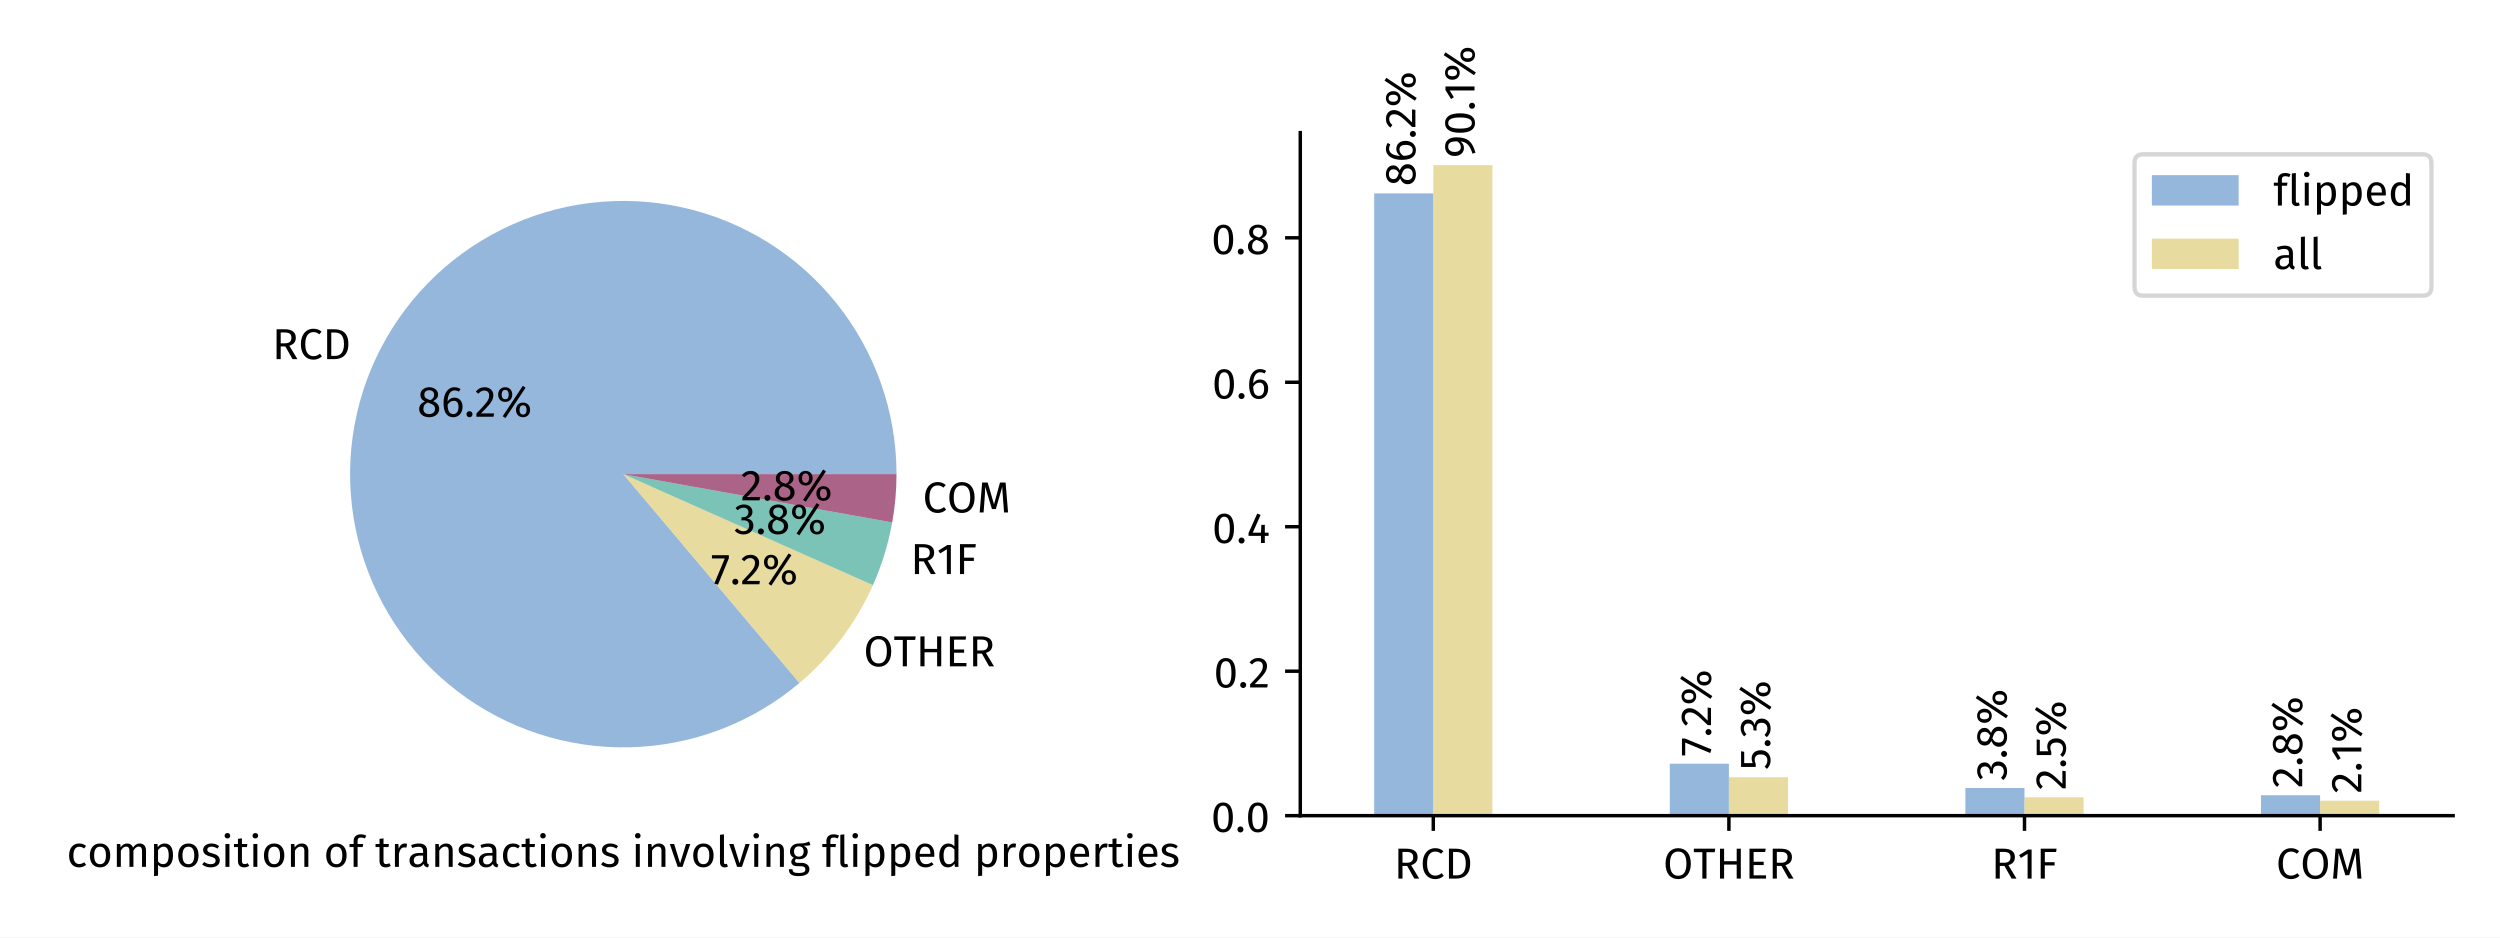
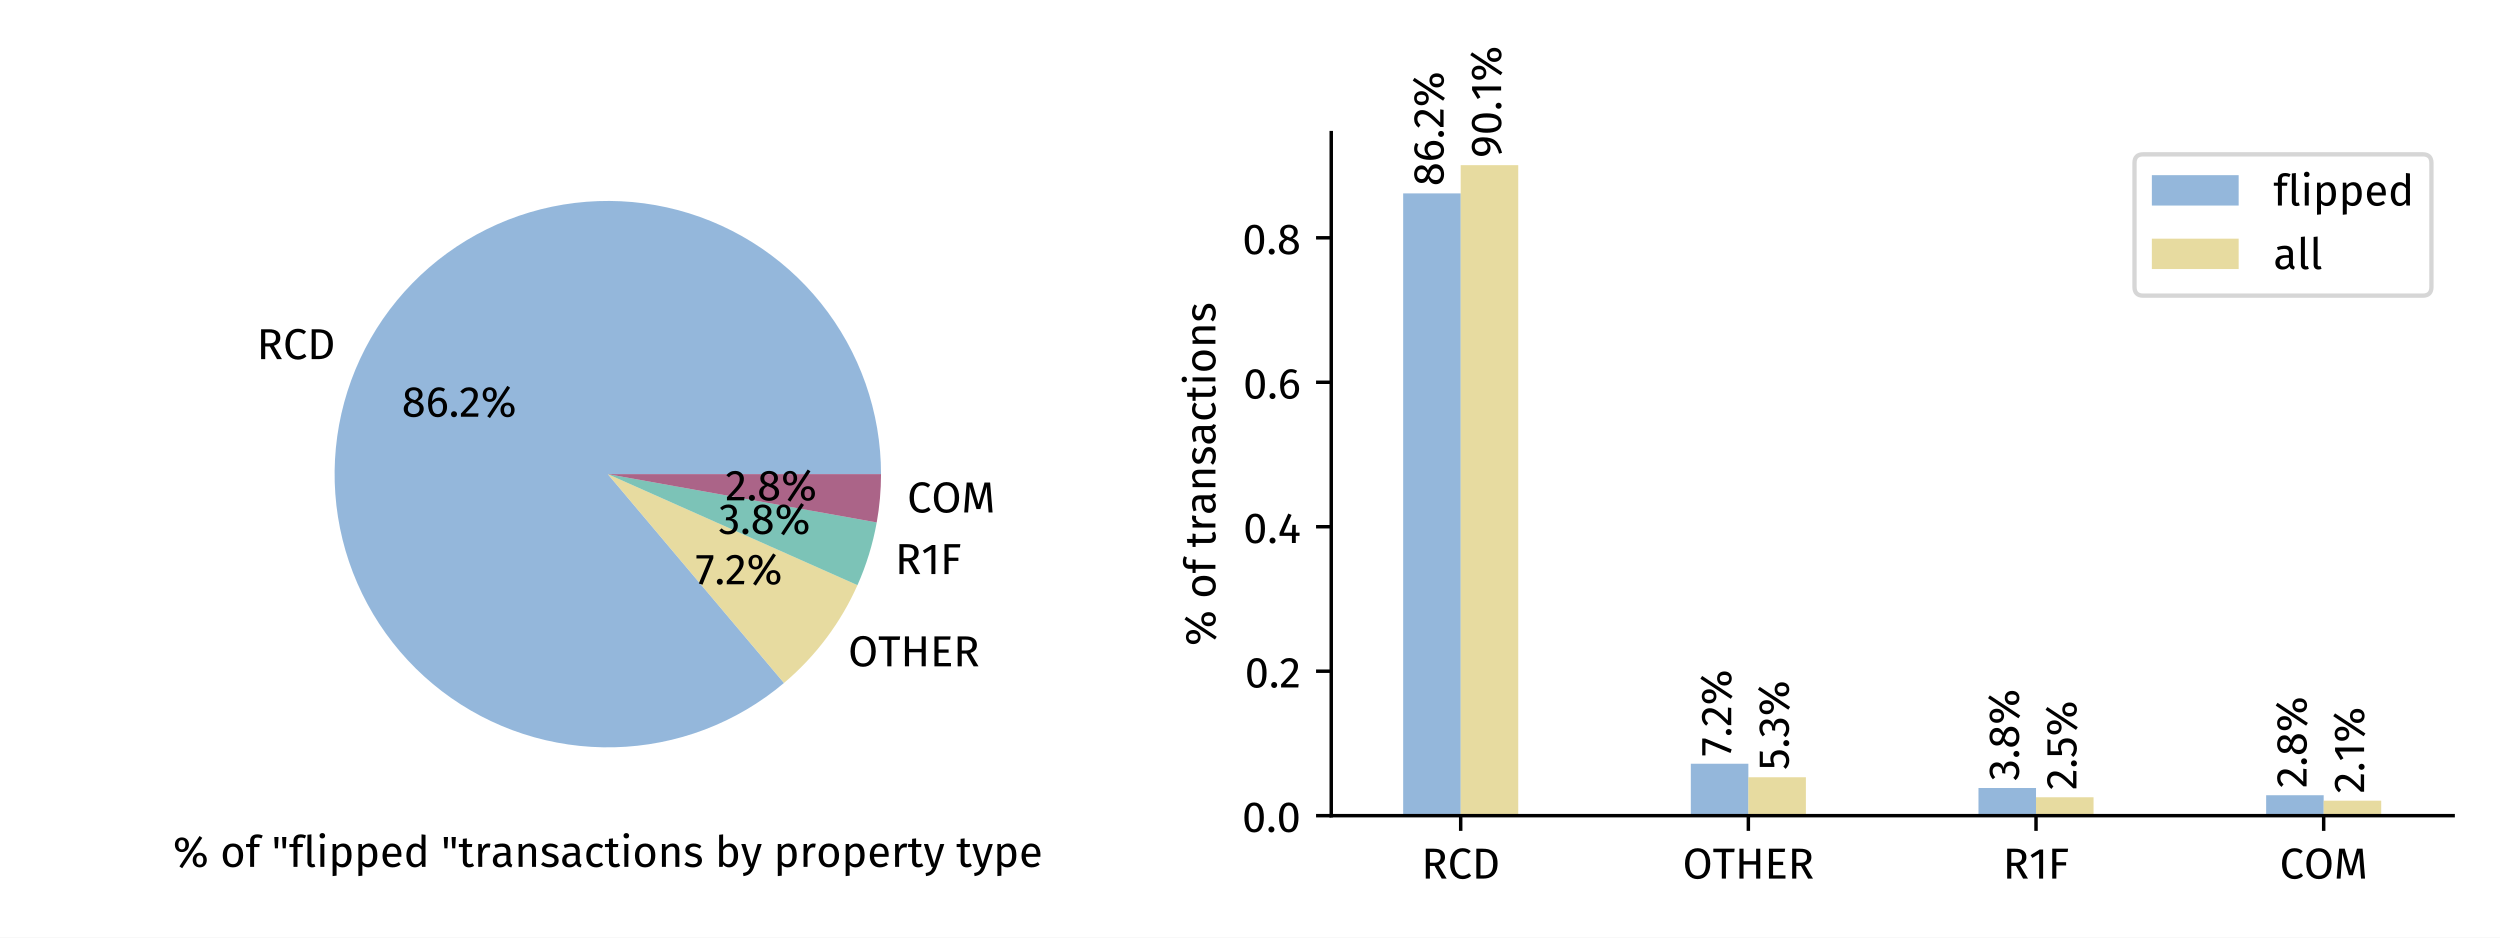
<svg xmlns="http://www.w3.org/2000/svg" xmlns:xlink="http://www.w3.org/1999/xlink" width="576pt" height="216pt" viewBox="0 0 576 216" version="1.1">
  <defs>
    <style type="text/css">*{stroke-linejoin: round; stroke-linecap: butt}</style>
  </defs>
  <g id="figure_1">
    <g id="patch_1">
      <path d="M 0 216  L 576 216  L 576 0  L 0 0  z " style="fill: #ffffff" />
    </g>
    <g id="axes_1">
      <g id="patch_2">
-         <path d="M 206.556 109.244  C 206.556 102.128 205.35 95.064 202.988 88.351  C 200.626 81.639 197.143 75.375 192.688 69.827  C 188.232 64.279 182.868 59.527 176.823 55.772  C 170.779 52.018 164.141 49.315 157.193 47.779  C 150.245 46.244 143.087 45.897 136.023 46.754  C 128.959 47.612 122.091 49.661 115.713 52.814  C 109.334 55.968 103.535 60.18 98.565 65.272  C 93.594 70.363 89.523 76.261 86.524 82.714  C 83.525 89.167 81.642 96.082 80.954 103.164  C 80.267 110.247 80.786 117.395 82.488 124.304  C 84.191 131.213 87.052 137.784 90.951 143.736  C 94.85 149.688 99.731 154.937 105.384 159.258  C 111.038 163.578 117.383 166.91 124.151 169.109  C 130.918 171.309 138.009 172.345 145.123 172.174  C 152.237 172.002 159.27 170.626 165.924 168.104  C 172.577 165.581 178.755 161.948 184.194 157.361  L 143.608 109.244  z " style="fill: #6699cc; opacity: 0.7" />
+         <path d="M 202.988 109.244  C 202.988 102.128 201.782 95.064 199.42 88.351  C 197.058 81.639 193.575 75.375 189.12 69.827  C 184.664 64.279 179.3 59.527 173.255 55.772  C 167.211 52.018 160.573 49.315 153.625 47.779  C 146.677 46.244 139.519 45.897 132.455 46.754  C 125.391 47.612 118.524 49.661 112.145 52.814  C 105.766 55.968 99.968 60.18 94.997 65.272  C 90.026 70.363 85.955 76.261 82.956 82.714  C 79.957 89.167 78.074 96.082 77.387 103.164  C 76.699 110.247 77.218 117.395 78.92 124.304  C 80.623 131.213 83.484 137.784 87.384 143.736  C 91.283 149.688 96.163 154.937 101.816 159.258  C 107.47 163.578 113.816 166.91 120.583 169.109  C 127.35 171.309 134.441 172.345 141.555 172.174  C 148.669 172.002 155.702 170.626 162.356 168.104  C 169.009 165.581 175.187 161.948 180.626 157.361  L 140.04 109.244  z " style="fill: #6699cc; opacity: 0.7" />
      </g>
      <g id="patch_3">
-         <path d="M 184.194 157.361  C 187.82 154.302 191.089 150.843 193.939 147.05  C 196.788 143.257 199.199 139.153 201.127 134.819  L 143.608 109.244  z " style="fill: #ddcc77; opacity: 0.7" />
+         <path d="M 180.626 157.361  C 184.253 154.302 187.522 150.843 190.371 147.05  C 193.22 143.257 195.631 139.153 197.559 134.819  L 140.04 109.244  z " style="fill: #ddcc77; opacity: 0.7" />
      </g>
      <g id="patch_4">
-         <path d="M 201.127 134.819  C 202.153 132.511 203.039 130.143 203.781 127.729  C 204.522 125.315 205.118 122.858 205.565 120.372  L 143.608 109.244  z " style="fill: #44aa99; opacity: 0.7" />
+         <path d="M 197.559 134.819  C 198.585 132.511 199.471 130.143 200.213 127.729  C 200.955 125.315 201.55 122.858 201.997 120.372  L 140.04 109.244  z " style="fill: #44aa99; opacity: 0.7" />
      </g>
      <g id="patch_5">
-         <path d="M 205.565 120.372  C 205.894 118.537 206.142 116.687 206.308 114.83  C 206.473 112.973 206.556 111.109 206.556 109.244  L 143.608 109.244  z " style="fill: #882255; opacity: 0.7" />
+         <path d="M 201.997 120.372  C 202.326 118.537 202.574 116.687 202.74 114.83  C 202.905 112.973 202.988 111.109 202.988 109.244  L 140.04 109.244  z " style="fill: #882255; opacity: 0.7" />
      </g>
      <g id="matplotlib.axis_1">
        <g id="text_1">
-           <g transform="translate(15.35109 199.7287) scale(0.1 -0.1)">
+           <g transform="translate(39.83875 199.7287) scale(0.1 -0.1)">
            <defs>
-               <path id="FiraSans-Regular-63" d="M 1837 3450  C 922 3450 365 2733 365 1658  C 365 570 928 -77 1837 -77  C 2227 -77 2566 51 2867 294  L 2598 678  C 2342 512 2144 422 1862 422  C 1331 422 998 787 998 1670  C 998 2547 1331 2963 1862 2963  C 2144 2963 2355 2880 2586 2714  L 2867 3085  C 2554 3347 2234 3450 1837 3450  z " transform="scale(0.015625)" />
+               <path id="FiraSans-Regular-25" d="M 3923 4550  L 960 70  L 1370 -198  L 4333 4282  L 3923 4550  z M 1325 4346  C 730 4346 288 3930 288 3264  C 288 2598 730 2182 1325 2182  C 1926 2182 2368 2598 2368 3264  C 2368 3930 1926 4346 1325 4346  z M 1325 3949  C 1741 3949 1843 3597 1843 3264  C 1843 2918 1741 2579 1325 2579  C 915 2579 806 2931 806 3264  C 806 3610 915 3949 1325 3949  z M 3962 2086  C 3360 2086 2918 1670 2918 1005  C 2918 339 3360 -77 3962 -77  C 4563 -77 4998 339 4998 1005  C 4998 1670 4563 2086 3962 2086  z M 3962 1683  C 4378 1683 4480 1338 4480 1005  C 4480 659 4378 320 3962 320  C 3552 320 3443 672 3443 1005  C 3443 1350 3552 1683 3962 1683  z " transform="scale(0.015625)" />
+               <path id="FiraSans-Regular-20" transform="scale(0.015625)" />
              <path id="FiraSans-Regular-6f" d="M 1875 3450  C 915 3450 365 2726 365 1683  C 365 614 909 -77 1869 -77  C 2822 -77 3373 646 3373 1690  C 3373 2758 2835 3450 1875 3450  z M 1875 2976  C 2432 2976 2739 2566 2739 1690  C 2739 806 2432 397 1869 397  C 1306 397 998 806 998 1683  C 998 2566 1312 2976 1875 2976  z " transform="scale(0.015625)" />
-               <path id="FiraSans-Regular-6d" d="M 3994 3450  C 3539 3450 3232 3206 2989 2842  C 2861 3226 2554 3450 2138 3450  C 1696 3450 1389 3219 1165 2880  L 1114 3373  L 608 3373  L 608 0  L 1197 0  L 1197 2394  C 1421 2752 1626 2989 1990 2989  C 2246 2989 2464 2842 2464 2336  L 2464 0  L 3053 0  L 3053 2394  C 3283 2752 3482 2989 3846 2989  C 4102 2989 4320 2842 4320 2336  L 4320 0  L 4909 0  L 4909 2419  C 4909 3053 4544 3450 3994 3450  z " transform="scale(0.015625)" />
+               <path id="FiraSans-Regular-66" d="M 1754 4326  C 1926 4326 2125 4294 2342 4198  L 2528 4627  C 2259 4742 2042 4800 1722 4800  C 1037 4800 666 4397 666 3834  L 666 3373  L 64 3373  L 64 2918  L 666 2918  L 666 0  L 1254 0  L 1254 2918  L 2010 2918  L 2074 3373  L 1254 3373  L 1254 3840  C 1254 4166 1382 4326 1754 4326  z " transform="scale(0.015625)" />
+               <path id="FiraSans-Regular-22" d="M 480 2733  L 922 2733  L 1018 4410  L 384 4410  L 480 2733  z M 1632 2733  L 2074 2733  L 2170 4410  L 1536 4410  L 1632 2733  z " transform="scale(0.015625)" />
+               <path id="FiraSans-Regular-6c" d="M 1280 -77  C 1453 -77 1619 -32 1747 38  L 1594 448  C 1530 422 1459 410 1376 410  C 1222 410 1165 499 1165 678  L 1165 4800  L 576 4730  L 576 666  C 576 186 851 -77 1280 -77  z " transform="scale(0.015625)" />
+               <path id="FiraSans-Regular-69" d="M 896 4992  C 653 4992 486 4819 486 4589  C 486 4365 653 4192 896 4192  C 1146 4192 1312 4365 1312 4589  C 1312 4819 1146 4992 896 4992  z M 1197 3373  L 608 3373  L 608 0  L 1197 0  L 1197 3373  z " transform="scale(0.015625)" />
              <path id="FiraSans-Regular-70" d="M 2157 3450  C 1773 3450 1408 3264 1158 2918  L 1114 3373  L 608 3373  L 608 -1363  L 1197 -1293  L 1197 307  C 1414 45 1715 -77 2080 -77  C 2950 -77 3405 666 3405 1690  C 3405 2752 3053 3450 2157 3450  z M 1939 403  C 1632 403 1370 550 1197 813  L 1197 2458  C 1376 2726 1651 2982 2010 2982  C 2515 2982 2771 2566 2771 1690  C 2771 806 2477 403 1939 403  z " transform="scale(0.015625)" />
-               <path id="FiraSans-Regular-73" d="M 1523 3450  C 826 3450 307 3059 307 2522  C 307 2048 595 1734 1325 1542  C 1978 1370 2144 1242 2144 909  C 2144 589 1862 397 1421 397  C 1056 397 742 518 474 723  L 160 365  C 454 109 864 -77 1434 -77  C 2118 -77 2765 243 2765 947  C 2765 1536 2355 1818 1645 1997  C 1101 2138 922 2266 922 2541  C 922 2810 1158 2982 1542 2982  C 1856 2982 2118 2886 2419 2694  L 2669 3066  C 2349 3309 1997 3450 1523 3450  z " transform="scale(0.015625)" />
-               <path id="FiraSans-Regular-69" d="M 896 4992  C 653 4992 486 4819 486 4589  C 486 4365 653 4192 896 4192  C 1146 4192 1312 4365 1312 4589  C 1312 4819 1146 4992 896 4992  z M 1197 3373  L 608 3373  L 608 0  L 1197 0  L 1197 3373  z " transform="scale(0.015625)" />
+               <path id="FiraSans-Regular-65" d="M 3155 1786  C 3155 2816 2675 3450 1766 3450  C 896 3450 365 2701 365 1651  C 365 582 915 -77 1856 -77  C 2323 -77 2701 83 3034 346  L 2778 698  C 2483 493 2234 403 1901 403  C 1414 403 1050 704 992 1485  L 3142 1485  C 3149 1562 3155 1670 3155 1786  z M 2573 1920  L 992 1920  C 1037 2669 1331 2982 1779 2982  C 2310 2982 2573 2618 2573 1958  L 2573 1920  z " transform="scale(0.015625)" />
+               <path id="FiraSans-Regular-64" d="M 2630 4800  L 2630 3034  C 2406 3270 2118 3450 1722 3450  C 896 3450 397 2701 397 1670  C 397 621 851 -77 1670 -77  C 2086 -77 2426 128 2643 467  L 2701 0  L 3219 0  L 3219 4730  L 2630 4800  z M 1798 390  C 1312 390 1030 794 1030 1683  C 1030 2560 1344 2982 1850 2982  C 2182 2982 2419 2810 2630 2541  L 2630 890  C 2406 576 2176 390 1798 390  z " transform="scale(0.015625)" />
              <path id="FiraSans-Regular-74" d="M 2086 544  C 1920 454 1786 410 1638 410  C 1344 410 1235 570 1235 909  L 1235 2918  L 1971 2918  L 2035 3373  L 1235 3373  L 1235 4205  L 646 4134  L 646 3373  L 58 3373  L 58 2918  L 646 2918  L 646 883  C 646 256 986 -77 1555 -77  C 1843 -77 2086 0 2310 154  L 2086 544  z " transform="scale(0.015625)" />
-               <path id="FiraSans-Regular-6e" d="M 2195 3450  C 1754 3450 1395 3219 1165 2874  L 1114 3373  L 608 3373  L 608 0  L 1197 0  L 1197 2394  C 1421 2752 1677 2989 2054 2989  C 2381 2989 2586 2842 2586 2336  L 2586 0  L 3174 0  L 3174 2419  C 3174 3059 2816 3450 2195 3450  z " transform="scale(0.015625)" />
-               <path id="FiraSans-Regular-20" transform="scale(0.015625)" />
-               <path id="FiraSans-Regular-66" d="M 1754 4326  C 1926 4326 2125 4294 2342 4198  L 2528 4627  C 2259 4742 2042 4800 1722 4800  C 1037 4800 666 4397 666 3834  L 666 3373  L 64 3373  L 64 2918  L 666 2918  L 666 0  L 1254 0  L 1254 2918  L 2010 2918  L 2074 3373  L 1254 3373  L 1254 3840  C 1254 4166 1382 4326 1754 4326  z " transform="scale(0.015625)" />
              <path id="FiraSans-Regular-72" d="M 2074 3450  C 1664 3450 1350 3194 1171 2688  L 1114 3373  L 608 3373  L 608 0  L 1197 0  L 1197 1926  C 1338 2573 1581 2874 2003 2874  C 2125 2874 2195 2861 2298 2835  L 2406 3411  C 2304 3437 2182 3450 2074 3450  z " transform="scale(0.015625)" />
              <path id="FiraSans-Regular-61" d="M 2880 787  L 2880 2330  C 2880 3034 2509 3450 1696 3450  C 1318 3450 947 3373 531 3219  L 678 2790  C 1024 2906 1338 2970 1587 2970  C 2054 2970 2291 2790 2291 2304  L 2291 2054  L 1773 2054  C 832 2054 288 1664 288 941  C 288 339 691 -77 1363 -77  C 1773 -77 2131 77 2368 429  C 2470 96 2688 -38 3027 -77  L 3162 333  C 2989 397 2880 493 2880 787  z M 1498 365  C 1114 365 915 576 915 973  C 915 1434 1229 1664 1850 1664  L 2291 1664  L 2291 890  C 2099 538 1843 365 1498 365  z " transform="scale(0.015625)" />
-               <path id="FiraSans-Regular-76" d="M 3085 3373  L 2464 3373  L 1587 525  L 704 3373  L 64 3373  L 1229 0  L 1939 0  L 3085 3373  z " transform="scale(0.015625)" />
-               <path id="FiraSans-Regular-6c" d="M 1280 -77  C 1453 -77 1619 -32 1747 38  L 1594 448  C 1530 422 1459 410 1376 410  C 1222 410 1165 499 1165 678  L 1165 4800  L 576 4730  L 576 666  C 576 186 851 -77 1280 -77  z " transform="scale(0.015625)" />
-               <path id="FiraSans-Regular-67" d="M 3155 3750  C 2758 3571 2451 3430 1613 3450  C 870 3450 314 2963 314 2272  C 314 1837 493 1542 883 1338  C 640 1178 512 960 512 742  C 512 403 781 102 1382 102  L 1914 102  C 2336 102 2592 -58 2592 -378  C 2592 -717 2336 -902 1606 -902  C 864 -902 691 -723 691 -339  L 160 -339  C 160 -1024 506 -1363 1606 -1363  C 2650 -1363 3187 -992 3187 -339  C 3187 198 2726 595 2035 595  L 1498 595  C 1152 595 1056 717 1056 870  C 1056 992 1126 1114 1222 1184  C 1363 1139 1498 1120 1651 1120  C 2458 1120 2938 1600 2938 2266  C 2938 2656 2739 2938 2342 3117  C 2726 3117 3046 3130 3328 3219  L 3155 3750  z M 1613 3027  C 2093 3027 2336 2771 2336 2278  C 2336 1792 2086 1510 1626 1510  C 1165 1510 915 1824 915 2272  C 915 2714 1158 3027 1613 3027  z " transform="scale(0.015625)" />
-               <path id="FiraSans-Regular-65" d="M 3155 1786  C 3155 2816 2675 3450 1766 3450  C 896 3450 365 2701 365 1651  C 365 582 915 -77 1856 -77  C 2323 -77 2701 83 3034 346  L 2778 698  C 2483 493 2234 403 1901 403  C 1414 403 1050 704 992 1485  L 3142 1485  C 3149 1562 3155 1670 3155 1786  z M 2573 1920  L 992 1920  C 1037 2669 1331 2982 1779 2982  C 2310 2982 2573 2618 2573 1958  L 2573 1920  z " transform="scale(0.015625)" />
-               <path id="FiraSans-Regular-64" d="M 2630 4800  L 2630 3034  C 2406 3270 2118 3450 1722 3450  C 896 3450 397 2701 397 1670  C 397 621 851 -77 1670 -77  C 2086 -77 2426 128 2643 467  L 2701 0  L 3219 0  L 3219 4730  L 2630 4800  z M 1798 390  C 1312 390 1030 794 1030 1683  C 1030 2560 1344 2982 1850 2982  C 2182 2982 2419 2810 2630 2541  L 2630 890  C 2406 576 2176 390 1798 390  z " transform="scale(0.015625)" />
+               <path id="FiraSans-Regular-6e" d="M 2195 3450  C 1754 3450 1395 3219 1165 2874  L 1114 3373  L 608 3373  L 608 0  L 1197 0  L 1197 2394  C 1421 2752 1677 2989 2054 2989  C 2381 2989 2586 2842 2586 2336  L 2586 0  L 3174 0  L 3174 2419  C 3174 3059 2816 3450 2195 3450  z " transform="scale(0.015625)" />
+               <path id="FiraSans-Regular-73" d="M 1523 3450  C 826 3450 307 3059 307 2522  C 307 2048 595 1734 1325 1542  C 1978 1370 2144 1242 2144 909  C 2144 589 1862 397 1421 397  C 1056 397 742 518 474 723  L 160 365  C 454 109 864 -77 1434 -77  C 2118 -77 2765 243 2765 947  C 2765 1536 2355 1818 1645 1997  C 1101 2138 922 2266 922 2541  C 922 2810 1158 2982 1542 2982  C 1856 2982 2118 2886 2419 2694  L 2669 3066  C 2349 3309 1997 3450 1523 3450  z " transform="scale(0.015625)" />
+               <path id="FiraSans-Regular-63" d="M 1837 3450  C 922 3450 365 2733 365 1658  C 365 570 928 -77 1837 -77  C 2227 -77 2566 51 2867 294  L 2598 678  C 2342 512 2144 422 1862 422  C 1331 422 998 787 998 1670  C 998 2547 1331 2963 1862 2963  C 2144 2963 2355 2880 2586 2714  L 2867 3085  C 2554 3347 2234 3450 1837 3450  z " transform="scale(0.015625)" />
+               <path id="FiraSans-Regular-62" d="M 2150 3450  C 1741 3450 1427 3264 1197 2950  L 1197 4800  L 608 4730  L 608 0  L 1126 0  L 1184 371  C 1414 90 1709 -77 2080 -77  C 2899 -77 3405 634 3405 1690  C 3405 2816 2912 3450 2150 3450  z M 1939 390  C 1638 390 1370 576 1197 845  L 1197 2458  C 1370 2726 1613 2982 1984 2982  C 2458 2982 2771 2650 2771 1690  C 2771 768 2432 390 1939 390  z " transform="scale(0.015625)" />
+               <path id="FiraSans-Regular-79" d="M 3085 3373  L 2477 3373  L 1594 429  L 691 3373  L 64 3373  L 1197 0  L 1395 0  C 1203 -525 1011 -787 326 -902  L 390 -1363  C 1325 -1261 1722 -736 1958 -19  L 3085 3373  z " transform="scale(0.015625)" />
            </defs>
-             <use xlink:href="#FiraSans-Regular-63" />
-             <use xlink:href="#FiraSans-Regular-6f" x="47.8" />
-             <use xlink:href="#FiraSans-Regular-6d" x="106.2" />
-             <use xlink:href="#FiraSans-Regular-70" x="191.9" />
-             <use xlink:href="#FiraSans-Regular-6f" x="251.3" />
-             <use xlink:href="#FiraSans-Regular-73" x="309.7" />
-             <use xlink:href="#FiraSans-Regular-69" x="356.4" />
-             <use xlink:href="#FiraSans-Regular-74" x="384.6" />
-             <use xlink:href="#FiraSans-Regular-69" x="420.7" />
-             <use xlink:href="#FiraSans-Regular-6f" x="448.9" />
-             <use xlink:href="#FiraSans-Regular-6e" x="507.3" />
-             <use xlink:href="#FiraSans-Regular-20" x="565.9" />
-             <use xlink:href="#FiraSans-Regular-6f" x="592.4" />
-             <use xlink:href="#FiraSans-Regular-66" x="650.8" />
-             <use xlink:href="#FiraSans-Regular-20" x="684.3" />
-             <use xlink:href="#FiraSans-Regular-74" x="710.8" />
-             <use xlink:href="#FiraSans-Regular-72" x="746.9" />
-             <use xlink:href="#FiraSans-Regular-61" x="785.5" />
-             <use xlink:href="#FiraSans-Regular-6e" x="839.9" />
-             <use xlink:href="#FiraSans-Regular-73" x="898.5" />
-             <use xlink:href="#FiraSans-Regular-61" x="945.2" />
-             <use xlink:href="#FiraSans-Regular-63" x="999.6" />
-             <use xlink:href="#FiraSans-Regular-74" x="1047.4" />
-             <use xlink:href="#FiraSans-Regular-69" x="1083.5" />
-             <use xlink:href="#FiraSans-Regular-6f" x="1111.7" />
-             <use xlink:href="#FiraSans-Regular-6e" x="1170.1" />
-             <use xlink:href="#FiraSans-Regular-73" x="1228.7" />
-             <use xlink:href="#FiraSans-Regular-20" x="1275.4" />
-             <use xlink:href="#FiraSans-Regular-69" x="1301.9" />
-             <use xlink:href="#FiraSans-Regular-6e" x="1330.1" />
-             <use xlink:href="#FiraSans-Regular-76" x="1388.7" />
-             <use xlink:href="#FiraSans-Regular-6f" x="1437.9" />
-             <use xlink:href="#FiraSans-Regular-6c" x="1496.3" />
-             <use xlink:href="#FiraSans-Regular-76" x="1525.6" />
-             <use xlink:href="#FiraSans-Regular-69" x="1574.8" />
-             <use xlink:href="#FiraSans-Regular-6e" x="1603" />
-             <use xlink:href="#FiraSans-Regular-67" x="1661.6" />
-             <use xlink:href="#FiraSans-Regular-20" x="1713.6" />
-             <use xlink:href="#FiraSans-Regular-66" x="1740.1" />
-             <use xlink:href="#FiraSans-Regular-6c" x="1773.6" />
-             <use xlink:href="#FiraSans-Regular-69" x="1802.9" />
-             <use xlink:href="#FiraSans-Regular-70" x="1831.1" />
-             <use xlink:href="#FiraSans-Regular-70" x="1890.5" />
-             <use xlink:href="#FiraSans-Regular-65" x="1949.9" />
-             <use xlink:href="#FiraSans-Regular-64" x="2004.4" />
-             <use xlink:href="#FiraSans-Regular-20" x="2064.2" />
-             <use xlink:href="#FiraSans-Regular-70" x="2090.7" />
-             <use xlink:href="#FiraSans-Regular-72" x="2150.1" />
-             <use xlink:href="#FiraSans-Regular-6f" x="2188.7" />
-             <use xlink:href="#FiraSans-Regular-70" x="2247.1" />
-             <use xlink:href="#FiraSans-Regular-65" x="2306.5" />
-             <use xlink:href="#FiraSans-Regular-72" x="2361" />
-             <use xlink:href="#FiraSans-Regular-74" x="2399.6" />
-             <use xlink:href="#FiraSans-Regular-69" x="2435.7" />
-             <use xlink:href="#FiraSans-Regular-65" x="2463.9" />
-             <use xlink:href="#FiraSans-Regular-73" x="2518.4" />
+             <use xlink:href="#FiraSans-Regular-25" />
+             <use xlink:href="#FiraSans-Regular-20" x="82.6" />
+             <use xlink:href="#FiraSans-Regular-6f" x="109.1" />
+             <use xlink:href="#FiraSans-Regular-66" x="167.5" />
+             <use xlink:href="#FiraSans-Regular-20" x="201" />
+             <use xlink:href="#FiraSans-Regular-22" x="227.5" />
+             <use xlink:href="#FiraSans-Regular-66" x="267.4" />
+             <use xlink:href="#FiraSans-Regular-6c" x="300.9" />
+             <use xlink:href="#FiraSans-Regular-69" x="330.2" />
+             <use xlink:href="#FiraSans-Regular-70" x="358.4" />
+             <use xlink:href="#FiraSans-Regular-70" x="417.8" />
+             <use xlink:href="#FiraSans-Regular-65" x="477.2" />
+             <use xlink:href="#FiraSans-Regular-64" x="531.7" />
+             <use xlink:href="#FiraSans-Regular-20" x="591.5" />
+             <use xlink:href="#FiraSans-Regular-22" x="618" />
+             <use xlink:href="#FiraSans-Regular-74" x="657.9" />
+             <use xlink:href="#FiraSans-Regular-72" x="694" />
+             <use xlink:href="#FiraSans-Regular-61" x="732.6" />
+             <use xlink:href="#FiraSans-Regular-6e" x="787" />
+             <use xlink:href="#FiraSans-Regular-73" x="845.6" />
+             <use xlink:href="#FiraSans-Regular-61" x="892.3" />
+             <use xlink:href="#FiraSans-Regular-63" x="946.7" />
+             <use xlink:href="#FiraSans-Regular-74" x="994.5" />
+             <use xlink:href="#FiraSans-Regular-69" x="1030.6" />
+             <use xlink:href="#FiraSans-Regular-6f" x="1058.8" />
+             <use xlink:href="#FiraSans-Regular-6e" x="1117.2" />
+             <use xlink:href="#FiraSans-Regular-73" x="1175.8" />
+             <use xlink:href="#FiraSans-Regular-20" x="1222.5" />
+             <use xlink:href="#FiraSans-Regular-62" x="1249" />
+             <use xlink:href="#FiraSans-Regular-79" x="1308.4" />
+             <use xlink:href="#FiraSans-Regular-20" x="1357.6" />
+             <use xlink:href="#FiraSans-Regular-70" x="1384.1" />
+             <use xlink:href="#FiraSans-Regular-72" x="1443.5" />
+             <use xlink:href="#FiraSans-Regular-6f" x="1482.1" />
+             <use xlink:href="#FiraSans-Regular-70" x="1540.5" />
+             <use xlink:href="#FiraSans-Regular-65" x="1599.9" />
+             <use xlink:href="#FiraSans-Regular-72" x="1654.4" />
+             <use xlink:href="#FiraSans-Regular-74" x="1693" />
+             <use xlink:href="#FiraSans-Regular-79" x="1729.1" />
+             <use xlink:href="#FiraSans-Regular-20" x="1778.3" />
+             <use xlink:href="#FiraSans-Regular-74" x="1804.8" />
+             <use xlink:href="#FiraSans-Regular-79" x="1840.9" />
+             <use xlink:href="#FiraSans-Regular-70" x="1890.1" />
+             <use xlink:href="#FiraSans-Regular-65" x="1949.5" />
          </g>
        </g>
      </g>
      <g id="matplotlib.axis_2" />
      <g id="text_2">
-         <g transform="translate(62.72466 82.74638) scale(0.1 -0.1)">
+         <g transform="translate(59.15684 82.74638) scale(0.1 -0.1)">
          <defs>
            <path id="FiraSans-Regular-52" d="M 2989 0  L 3712 0  L 2522 1978  C 3155 2170 3475 2541 3475 3162  C 3475 3987 2899 4410 1798 4410  L 640 4410  L 640 0  L 1248 0  L 1248 1869  L 1933 1869  L 2989 0  z M 1248 2336  L 1248 3936  L 1792 3936  C 2515 3936 2829 3712 2829 3162  C 2829 2566 2477 2336 1862 2336  L 1248 2336  z " transform="scale(0.015625)" />
            <path id="FiraSans-Regular-43" d="M 2182 4486  C 1184 4486 352 3699 352 2208  C 352 723 1126 -77 2195 -77  C 2790 -77 3213 166 3456 416  L 3155 800  C 2906 614 2630 435 2214 435  C 1530 435 998 934 998 2208  C 998 3539 1555 3987 2221 3987  C 2528 3987 2797 3885 3072 3661  L 3405 4051  C 3053 4333 2739 4486 2182 4486  z " transform="scale(0.015625)" />
            <path id="FiraSans-Regular-44" d="M 1562 4410  L 640 4410  L 640 0  L 1696 0  C 2650 0 3770 429 3770 2227  C 3770 4058 2688 4410 1562 4410  z M 1696 3923  C 2400 3923 3123 3718 3123 2227  C 3123 774 2432 480 1741 480  L 1248 480  L 1248 3923  L 1696 3923  z " transform="scale(0.015625)" />
          </defs>
          <use xlink:href="#FiraSans-Regular-52" />
          <use xlink:href="#FiraSans-Regular-43" x="60.5" />
          <use xlink:href="#FiraSans-Regular-44" x="116.5" />
        </g>
      </g>
      <g id="text_3">
-         <g transform="translate(96.13326 96.01118) scale(0.1 -0.1)">
+         <g transform="translate(92.56545 96.01118) scale(0.1 -0.1)">
          <defs>
            <path id="FiraSans-Regular-38" d="M 2336 2298  C 2822 2541 3066 2829 3066 3264  C 3066 3994 2406 4346 1766 4346  C 1114 4346 467 3968 467 3245  C 467 2803 672 2477 1133 2246  C 608 2016 288 1683 288 1133  C 288 429 870 -77 1754 -77  C 2624 -77 3238 429 3238 1146  C 3238 1683 2925 2061 2336 2298  z M 1766 3904  C 2234 3904 2490 3642 2490 3245  C 2490 2880 2330 2656 1946 2438  L 1837 2477  C 1344 2637 1043 2797 1043 3238  C 1043 3667 1325 3904 1766 3904  z M 1760 390  C 1229 390 902 666 902 1133  C 902 1600 1107 1894 1530 2099  L 1690 2042  C 2381 1805 2624 1600 2624 1139  C 2624 691 2298 390 1760 390  z " transform="scale(0.015625)" />
            <path id="FiraSans-Regular-36" d="M 1971 2816  C 1568 2816 1222 2650 941 2253  C 973 3232 1344 3878 1965 3878  C 2202 3878 2426 3814 2624 3693  L 2854 4083  C 2605 4250 2317 4346 1971 4346  C 960 4346 352 3411 352 2010  C 352 781 749 -77 1792 -77  C 2547 -77 3155 518 3155 1453  C 3155 2368 2598 2816 1971 2816  z M 1792 390  C 1222 390 973 826 947 1760  C 1165 2112 1485 2349 1869 2349  C 2272 2349 2560 2112 2560 1434  C 2560 806 2298 390 1792 390  z " transform="scale(0.015625)" />
            <path id="FiraSans-Regular-2e" d="M 762 813  C 512 813 320 614 320 371  C 320 122 512 -77 762 -77  C 1018 -77 1210 122 1210 371  C 1210 614 1018 813 762 813  z " transform="scale(0.015625)" />
            <path id="FiraSans-Regular-32" d="M 1459 4346  C 922 4346 506 4128 160 3699  L 544 3392  C 832 3718 1069 3859 1427 3859  C 1843 3859 2131 3597 2131 3149  C 2131 2451 1760 2042 250 467  L 250 0  L 2778 0  L 2848 493  L 922 493  C 2234 1805 2746 2374 2746 3174  C 2746 3840 2246 4346 1459 4346  z " transform="scale(0.015625)" />
-             <path id="FiraSans-Regular-25" d="M 3923 4550  L 960 70  L 1370 -198  L 4333 4282  L 3923 4550  z M 1325 4346  C 730 4346 288 3930 288 3264  C 288 2598 730 2182 1325 2182  C 1926 2182 2368 2598 2368 3264  C 2368 3930 1926 4346 1325 4346  z M 1325 3949  C 1741 3949 1843 3597 1843 3264  C 1843 2918 1741 2579 1325 2579  C 915 2579 806 2931 806 3264  C 806 3610 915 3949 1325 3949  z M 3962 2086  C 3360 2086 2918 1670 2918 1005  C 2918 339 3360 -77 3962 -77  C 4563 -77 4998 339 4998 1005  C 4998 1670 4563 2086 3962 2086  z M 3962 1683  C 4378 1683 4480 1338 4480 1005  C 4480 659 4378 320 3962 320  C 3552 320 3443 672 3443 1005  C 3443 1350 3552 1683 3962 1683  z " transform="scale(0.015625)" />
          </defs>
          <use xlink:href="#FiraSans-Regular-38" />
          <use xlink:href="#FiraSans-Regular-36" x="55.1" />
          <use xlink:href="#FiraSans-Regular-2e" x="108.4" />
          <use xlink:href="#FiraSans-Regular-32" x="132.4" />
          <use xlink:href="#FiraSans-Regular-25" x="181.9" />
        </g>
      </g>
      <g id="text_4">
-         <g transform="translate(198.9717 153.5155) scale(0.1 -0.1)">
+         <g transform="translate(195.4038 153.5155) scale(0.1 -0.1)">
          <defs>
            <path id="FiraSans-Regular-4f" d="M 2214 4486  C 1114 4486 352 3648 352 2195  C 352 717 1114 -77 2214 -77  C 3322 -77 4077 742 4077 2202  C 4077 3686 3322 4486 2214 4486  z M 2214 3987  C 2970 3987 3430 3469 3430 2202  C 3430 922 2957 422 2214 422  C 1498 422 998 922 998 2195  C 998 3469 1478 3987 2214 3987  z " transform="scale(0.015625)" />
            <path id="FiraSans-Regular-54" d="M 3245 4410  L 96 4410  L 96 3891  L 1350 3891  L 1350 0  L 1958 0  L 1958 3891  L 3181 3891  L 3245 4410  z " transform="scale(0.015625)" />
            <path id="FiraSans-Regular-48" d="M 3104 0  L 3712 0  L 3712 4410  L 3104 4410  L 3104 2566  L 1248 2566  L 1248 4410  L 640 4410  L 640 0  L 1248 0  L 1248 2067  L 3104 2067  L 3104 0  z " transform="scale(0.015625)" />
            <path id="FiraSans-Regular-45" d="M 3027 4410  L 640 4410  L 640 0  L 3078 0  L 3078 486  L 1248 486  L 1248 1997  L 2733 1997  L 2733 2483  L 1248 2483  L 1248 3923  L 2957 3923  L 3027 4410  z " transform="scale(0.015625)" />
          </defs>
          <use xlink:href="#FiraSans-Regular-4f" />
          <use xlink:href="#FiraSans-Regular-54" x="69.2" />
          <use xlink:href="#FiraSans-Regular-48" x="120.9" />
          <use xlink:href="#FiraSans-Regular-45" x="188.9" />
          <use xlink:href="#FiraSans-Regular-52" x="242.4" />
        </g>
      </g>
      <g id="text_5">
-         <g transform="translate(163.7814 134.6125) scale(0.1 -0.1)">
+         <g transform="translate(160.2136 134.6125) scale(0.1 -0.1)">
          <defs>
            <path id="FiraSans-Regular-37" d="M 2650 4282  L 160 4282  L 160 3802  L 2054 3802  L 512 115  L 1050 -64  L 2650 3840  L 2650 4282  z " transform="scale(0.015625)" />
          </defs>
          <use xlink:href="#FiraSans-Regular-37" />
          <use xlink:href="#FiraSans-Regular-2e" x="44.4" />
          <use xlink:href="#FiraSans-Regular-32" x="68.4" />
          <use xlink:href="#FiraSans-Regular-25" x="117.9" />
        </g>
      </g>
      <g id="text_6">
-         <g transform="translate(209.798 132.2628) scale(0.1 -0.1)">
+         <g transform="translate(206.2302 132.2628) scale(0.1 -0.1)">
          <defs>
            <path id="FiraSans-Regular-31" d="M 2067 4282  L 1549 4282  L 224 3462  L 480 3046  L 1478 3654  L 1478 0  L 2067 0  L 2067 4282  z " transform="scale(0.015625)" />
            <path id="FiraSans-Regular-46" d="M 640 0  L 1248 0  L 1248 1939  L 2688 1939  L 2688 2419  L 1248 2419  L 1248 3923  L 2912 3923  L 2982 4410  L 640 4410  L 640 0  z " transform="scale(0.015625)" />
          </defs>
          <use xlink:href="#FiraSans-Regular-52" />
          <use xlink:href="#FiraSans-Regular-31" x="60.5" />
          <use xlink:href="#FiraSans-Regular-46" x="103.8" />
        </g>
      </g>
      <g id="text_7">
-         <g transform="translate(169.132 123.0201) scale(0.1 -0.1)">
+         <g transform="translate(165.5642 123.0201) scale(0.1 -0.1)">
          <defs>
            <path id="FiraSans-Regular-33" d="M 1440 4346  C 979 4346 582 4179 218 3840  L 525 3488  C 813 3757 1069 3872 1408 3872  C 1837 3872 2118 3622 2118 3219  C 2118 2720 1766 2464 1344 2464  L 1126 2464  L 1056 2010  L 1376 2010  C 1894 2010 2227 1830 2227 1242  C 2227 736 1901 403 1363 403  C 1018 403 730 531 448 826  L 96 499  C 422 109 870 -77 1382 -77  C 2272 -77 2842 486 2842 1235  C 2842 1882 2413 2221 1875 2272  C 2355 2387 2707 2714 2707 3258  C 2707 3834 2259 4346 1440 4346  z " transform="scale(0.015625)" />
          </defs>
          <use xlink:href="#FiraSans-Regular-33" />
          <use xlink:href="#FiraSans-Regular-2e" x="49.9" />
          <use xlink:href="#FiraSans-Regular-38" x="73.9" />
          <use xlink:href="#FiraSans-Regular-25" x="129" />
        </g>
      </g>
      <g id="text_8">
-         <g transform="translate(212.5777 118.0738) scale(0.1 -0.1)">
+         <g transform="translate(209.0099 118.0738) scale(0.1 -0.1)">
          <defs>
            <path id="FiraSans-Regular-4d" d="M 4218 4410  L 3392 4410  L 2509 1203  L 1581 4410  L 762 4410  L 397 0  L 973 0  L 1120 1946  C 1171 2592 1203 3277 1203 3795  L 2208 499  L 2778 499  L 3731 3789  C 3738 3424 3782 2682 3840 1990  L 3994 0  L 4582 0  L 4218 4410  z " transform="scale(0.015625)" />
          </defs>
          <use xlink:href="#FiraSans-Regular-43" />
          <use xlink:href="#FiraSans-Regular-4f" x="56" />
          <use xlink:href="#FiraSans-Regular-4d" x="125.2" />
        </g>
      </g>
      <g id="text_9">
-         <g transform="translate(170.6685 115.2807) scale(0.1 -0.1)">
+         <g transform="translate(167.1007 115.2807) scale(0.1 -0.1)">
          <use xlink:href="#FiraSans-Regular-32" />
          <use xlink:href="#FiraSans-Regular-2e" x="49.5" />
          <use xlink:href="#FiraSans-Regular-38" x="73.5" />
          <use xlink:href="#FiraSans-Regular-25" x="128.6" />
        </g>
      </g>
    </g>
    <g id="axes_2">
      <g id="patch_6">
-         <path d="M 299.584 187.929  L 565.2 187.929  L 565.2 30.559  L 299.584 30.559  z " style="fill: #ffffff" />
+         <path d="M 306.719 187.929  L 565.2 187.929  L 565.2 30.559  L 306.719 30.559  z " style="fill: #ffffff" />
      </g>
      <g id="patch_7">
-         <path d="M 316.61 187.929  L 330.232 187.929  L 330.232 44.558  L 316.61 44.558  z " clip-path="url(#p617a787328)" style="fill: #6699cc; opacity: 0.7" />
+         <path d="M 323.289 187.929  L 336.544 187.929  L 336.544 44.558  L 323.289 44.558  z " clip-path="url(#p2ce343df5c)" style="fill: #6699cc; opacity: 0.7" />
      </g>
      <g id="patch_8">
-         <path d="M 384.717 187.929  L 398.339 187.929  L 398.339 175.965  L 384.717 175.965  z " clip-path="url(#p617a787328)" style="fill: #6699cc; opacity: 0.7" />
+         <path d="M 389.566 187.929  L 402.821 187.929  L 402.821 175.965  L 389.566 175.965  z " clip-path="url(#p2ce343df5c)" style="fill: #6699cc; opacity: 0.7" />
      </g>
      <g id="patch_9">
-         <path d="M 452.824 187.929  L 466.445 187.929  L 466.445 181.555  L 452.824 181.555  z " clip-path="url(#p617a787328)" style="fill: #6699cc; opacity: 0.7" />
+         <path d="M 455.843 187.929  L 469.098 187.929  L 469.098 181.555  L 455.843 181.555  z " clip-path="url(#p2ce343df5c)" style="fill: #6699cc; opacity: 0.7" />
      </g>
      <g id="patch_10">
-         <path d="M 520.931 187.929  L 534.552 187.929  L 534.552 183.222  L 520.931 183.222  z " clip-path="url(#p617a787328)" style="fill: #6699cc; opacity: 0.7" />
+         <path d="M 522.12 187.929  L 535.375 187.929  L 535.375 183.222  L 522.12 183.222  z " clip-path="url(#p2ce343df5c)" style="fill: #6699cc; opacity: 0.7" />
      </g>
      <g id="patch_11">
-         <path d="M 330.232 187.929  L 343.853 187.929  L 343.853 38.053  L 330.232 38.053  z " clip-path="url(#p617a787328)" style="fill: #ddcc77; opacity: 0.7" />
+         <path d="M 336.544 187.929  L 349.799 187.929  L 349.799 38.053  L 336.544 38.053  z " clip-path="url(#p2ce343df5c)" style="fill: #ddcc77; opacity: 0.7" />
      </g>
      <g id="patch_12">
-         <path d="M 398.339 187.929  L 411.96 187.929  L 411.96 179.079  L 398.339 179.079  z " clip-path="url(#p617a787328)" style="fill: #ddcc77; opacity: 0.7" />
+         <path d="M 402.821 187.929  L 416.077 187.929  L 416.077 179.079  L 402.821 179.079  z " clip-path="url(#p2ce343df5c)" style="fill: #ddcc77; opacity: 0.7" />
      </g>
      <g id="patch_13">
-         <path d="M 466.445 187.929  L 480.067 187.929  L 480.067 183.69  L 466.445 183.69  z " clip-path="url(#p617a787328)" style="fill: #ddcc77; opacity: 0.7" />
+         <path d="M 469.098 187.929  L 482.354 187.929  L 482.354 183.69  L 469.098 183.69  z " clip-path="url(#p2ce343df5c)" style="fill: #ddcc77; opacity: 0.7" />
      </g>
      <g id="patch_14">
-         <path d="M 534.552 187.929  L 548.173 187.929  L 548.173 184.476  L 534.552 184.476  z " clip-path="url(#p617a787328)" style="fill: #ddcc77; opacity: 0.7" />
+         <path d="M 535.375 187.929  L 548.631 187.929  L 548.631 184.476  L 535.375 184.476  z " clip-path="url(#p2ce343df5c)" style="fill: #ddcc77; opacity: 0.7" />
      </g>
      <g id="matplotlib.axis_3">
        <g id="xtick_1">
          <g id="line2d_1">
            <defs>
-               <path id="m23c627a40e" d="M 0 0  L 0 3.5  " style="stroke: #000000; stroke-width: 0.8" />
+               <path id="md056b786ca" d="M 0 0  L 0 3.5  " style="stroke: #000000; stroke-width: 0.8" />
            </defs>
            <g>
-               <use xlink:href="#m23c627a40e" x="330.232" y="187.929" style="stroke: #000000; stroke-width: 0.8" />
+               <use xlink:href="#md056b786ca" x="336.544" y="187.929" style="stroke: #000000; stroke-width: 0.8" />
            </g>
          </g>
          <g id="text_10">
-             <g transform="translate(321.1865 202.4288) scale(0.1 -0.1)">
+             <g transform="translate(327.4988 202.4288) scale(0.1 -0.1)">
              <use xlink:href="#FiraSans-Regular-52" />
              <use xlink:href="#FiraSans-Regular-43" x="60.5" />
              <use xlink:href="#FiraSans-Regular-44" x="116.5" />
            </g>
          </g>
        </g>
        <g id="xtick_2">
          <g id="line2d_2">
            <g>
-               <use xlink:href="#m23c627a40e" x="398.339" y="187.929" style="stroke: #000000; stroke-width: 0.8" />
+               <use xlink:href="#md056b786ca" x="402.821" y="187.929" style="stroke: #000000; stroke-width: 0.8" />
            </g>
          </g>
          <g id="text_11">
-             <g transform="translate(383.1932 202.4288) scale(0.1 -0.1)">
+             <g transform="translate(387.6758 202.4288) scale(0.1 -0.1)">
              <use xlink:href="#FiraSans-Regular-4f" />
              <use xlink:href="#FiraSans-Regular-54" x="69.2" />
              <use xlink:href="#FiraSans-Regular-48" x="120.9" />
              <use xlink:href="#FiraSans-Regular-45" x="188.9" />
              <use xlink:href="#FiraSans-Regular-52" x="242.4" />
            </g>
          </g>
        </g>
        <g id="xtick_3">
          <g id="line2d_3">
            <g>
-               <use xlink:href="#m23c627a40e" x="466.445" y="187.929" style="stroke: #000000; stroke-width: 0.8" />
+               <use xlink:href="#md056b786ca" x="469.098" y="187.929" style="stroke: #000000; stroke-width: 0.8" />
            </g>
          </g>
          <g id="text_12">
-             <g transform="translate(458.8007 202.4288) scale(0.1 -0.1)">
+             <g transform="translate(461.4537 202.4288) scale(0.1 -0.1)">
              <use xlink:href="#FiraSans-Regular-52" />
              <use xlink:href="#FiraSans-Regular-31" x="60.5" />
              <use xlink:href="#FiraSans-Regular-46" x="103.8" />
            </g>
          </g>
        </g>
        <g id="xtick_4">
          <g id="line2d_4">
            <g>
-               <use xlink:href="#m23c627a40e" x="534.552" y="187.929" style="stroke: #000000; stroke-width: 0.8" />
+               <use xlink:href="#md056b786ca" x="535.375" y="187.929" style="stroke: #000000; stroke-width: 0.8" />
            </g>
          </g>
          <g id="text_13">
-             <g transform="translate(524.402 202.4288) scale(0.1 -0.1)">
+             <g transform="translate(525.2253 202.4288) scale(0.1 -0.1)">
              <use xlink:href="#FiraSans-Regular-43" />
              <use xlink:href="#FiraSans-Regular-4f" x="56" />
              <use xlink:href="#FiraSans-Regular-4d" x="125.2" />
            </g>
          </g>
        </g>
      </g>
      <g id="matplotlib.axis_4">
        <g id="ytick_1">
          <g id="line2d_5">
            <defs>
-               <path id="md4e4a5d43f" d="M 0 0  L -3.5 0  " style="stroke: #000000; stroke-width: 0.8" />
+               <path id="m9687818f68" d="M 0 0  L -3.5 0  " style="stroke: #000000; stroke-width: 0.8" />
            </defs>
            <g>
-               <use xlink:href="#md4e4a5d43f" x="299.584" y="187.929" style="stroke: #000000; stroke-width: 0.8" />
+               <use xlink:href="#m9687818f68" x="306.719" y="187.929" style="stroke: #000000; stroke-width: 0.8" />
            </g>
          </g>
          <g id="text_14">
-             <g transform="translate(279.0244 191.6788) scale(0.1 -0.1)">
+             <g transform="translate(286.16 191.6788) scale(0.1 -0.1)">
              <defs>
                <path id="FiraSans-Regular-30" d="M 1786 4346  C 826 4346 352 3558 352 2138  C 352 717 826 -77 1786 -77  C 2746 -77 3219 717 3219 2138  C 3219 3552 2746 4346 1786 4346  z M 1786 3878  C 2317 3878 2605 3392 2605 2138  C 2605 877 2317 390 1786 390  C 1248 390 966 877 966 2138  C 966 3392 1248 3878 1786 3878  z " transform="scale(0.015625)" />
              </defs>
              <use xlink:href="#FiraSans-Regular-30" />
              <use xlink:href="#FiraSans-Regular-2e" x="55.8" />
              <use xlink:href="#FiraSans-Regular-30" x="79.8" />
            </g>
          </g>
        </g>
        <g id="ytick_2">
          <g id="line2d_6">
            <g>
-               <use xlink:href="#md4e4a5d43f" x="299.584" y="154.646" style="stroke: #000000; stroke-width: 0.8" />
+               <use xlink:href="#m9687818f68" x="306.719" y="154.646" style="stroke: #000000; stroke-width: 0.8" />
            </g>
          </g>
          <g id="text_15">
-             <g transform="translate(279.6541 158.3955) scale(0.1 -0.1)">
+             <g transform="translate(286.7897 158.3955) scale(0.1 -0.1)">
              <use xlink:href="#FiraSans-Regular-30" />
              <use xlink:href="#FiraSans-Regular-2e" x="55.8" />
              <use xlink:href="#FiraSans-Regular-32" x="79.8" />
            </g>
          </g>
        </g>
        <g id="ytick_3">
          <g id="line2d_7">
            <g>
-               <use xlink:href="#md4e4a5d43f" x="299.584" y="121.362" style="stroke: #000000; stroke-width: 0.8" />
+               <use xlink:href="#m9687818f68" x="306.719" y="121.362" style="stroke: #000000; stroke-width: 0.8" />
            </g>
          </g>
          <g id="text_16">
-             <g transform="translate(279.2838 125.1123) scale(0.1 -0.1)">
+             <g transform="translate(286.4194 125.1123) scale(0.1 -0.1)">
              <defs>
                <path id="FiraSans-Regular-34" d="M 3213 1523  L 2656 1523  L 2656 2675  L 2144 2675  L 2093 1523  L 877 1523  L 2035 4141  L 1542 4346  L 256 1478  L 256 1056  L 2086 1056  L 2086 0  L 2656 0  L 2656 1056  L 3213 1056  L 3213 1523  z " transform="scale(0.015625)" />
              </defs>
              <use xlink:href="#FiraSans-Regular-30" />
              <use xlink:href="#FiraSans-Regular-2e" x="55.8" />
              <use xlink:href="#FiraSans-Regular-34" x="79.8" />
            </g>
          </g>
        </g>
        <g id="ytick_4">
          <g id="line2d_8">
            <g>
-               <use xlink:href="#md4e4a5d43f" x="299.584" y="88.079" style="stroke: #000000; stroke-width: 0.8" />
+               <use xlink:href="#m9687818f68" x="306.719" y="88.079" style="stroke: #000000; stroke-width: 0.8" />
            </g>
          </g>
          <g id="text_17">
-             <g transform="translate(279.2744 91.82909) scale(0.1 -0.1)">
+             <g transform="translate(286.41 91.82909) scale(0.1 -0.1)">
              <use xlink:href="#FiraSans-Regular-30" />
              <use xlink:href="#FiraSans-Regular-2e" x="55.8" />
              <use xlink:href="#FiraSans-Regular-36" x="79.8" />
            </g>
          </g>
        </g>
        <g id="ytick_5">
          <g id="line2d_9">
            <g>
-               <use xlink:href="#md4e4a5d43f" x="299.584" y="54.796" style="stroke: #000000; stroke-width: 0.8" />
+               <use xlink:href="#m9687818f68" x="306.719" y="54.796" style="stroke: #000000; stroke-width: 0.8" />
            </g>
          </g>
          <g id="text_18">
-             <g transform="translate(279.0947 58.54586) scale(0.1 -0.1)">
+             <g transform="translate(286.2303 58.54586) scale(0.1 -0.1)">
              <use xlink:href="#FiraSans-Regular-30" />
              <use xlink:href="#FiraSans-Regular-2e" x="55.8" />
              <use xlink:href="#FiraSans-Regular-38" x="79.8" />
            </g>
          </g>
        </g>
+         <g id="text_19">
+           <g transform="translate(280.0303 148.8485) rotate(-90) scale(0.1 -0.1)">
+             <use xlink:href="#FiraSans-Regular-25" />
+             <use xlink:href="#FiraSans-Regular-20" x="82.6" />
+             <use xlink:href="#FiraSans-Regular-6f" x="109.1" />
+             <use xlink:href="#FiraSans-Regular-66" x="167.5" />
+             <use xlink:href="#FiraSans-Regular-20" x="201" />
+             <use xlink:href="#FiraSans-Regular-74" x="227.5" />
+             <use xlink:href="#FiraSans-Regular-72" x="263.6" />
+             <use xlink:href="#FiraSans-Regular-61" x="302.2" />
+             <use xlink:href="#FiraSans-Regular-6e" x="356.6" />
+             <use xlink:href="#FiraSans-Regular-73" x="415.2" />
+             <use xlink:href="#FiraSans-Regular-61" x="461.9" />
+             <use xlink:href="#FiraSans-Regular-63" x="516.3" />
+             <use xlink:href="#FiraSans-Regular-74" x="564.1" />
+             <use xlink:href="#FiraSans-Regular-69" x="600.2" />
+             <use xlink:href="#FiraSans-Regular-6f" x="628.4" />
+             <use xlink:href="#FiraSans-Regular-6e" x="686.8" />
+             <use xlink:href="#FiraSans-Regular-73" x="745.4" />
+           </g>
+         </g>
      </g>
      <g id="patch_15">
-         <path d="M 299.584 187.929  L 299.584 30.559  " style="fill: none; stroke: #000000; stroke-width: 0.8; stroke-linejoin: miter; stroke-linecap: square" />
+         <path d="M 306.719 187.929  L 306.719 30.559  " style="fill: none; stroke: #000000; stroke-width: 0.8; stroke-linejoin: miter; stroke-linecap: square" />
      </g>
      <g id="patch_16">
-         <path d="M 299.584 187.929  L 565.2 187.929  " style="fill: none; stroke: #000000; stroke-width: 0.8; stroke-linejoin: miter; stroke-linecap: square" />
-       </g>
-       <g id="text_19">
-         <g transform="translate(326.1063 42.89373) rotate(-90) scale(0.1 -0.1)">
+         <path d="M 306.719 187.929  L 565.2 187.929  " style="fill: none; stroke: #000000; stroke-width: 0.8; stroke-linejoin: miter; stroke-linecap: square" />
+       </g>
+       <g id="text_20">
+         <g transform="translate(332.6015 42.89373) rotate(-90) scale(0.1 -0.1)">
          <use xlink:href="#FiraSans-Regular-38" />
          <use xlink:href="#FiraSans-Regular-36" x="55.1" />
          <use xlink:href="#FiraSans-Regular-2e" x="108.4" />
          <use xlink:href="#FiraSans-Regular-32" x="132.4" />
          <use xlink:href="#FiraSans-Regular-25" x="181.9" />
        </g>
      </g>
-       <g id="text_20">
-         <g transform="translate(394.213 174.3007) rotate(-90) scale(0.1 -0.1)">
+       <g id="text_21">
+         <g transform="translate(398.8786 174.3007) rotate(-90) scale(0.1 -0.1)">
          <use xlink:href="#FiraSans-Regular-37" />
          <use xlink:href="#FiraSans-Regular-2e" x="44.4" />
          <use xlink:href="#FiraSans-Regular-32" x="68.4" />
          <use xlink:href="#FiraSans-Regular-25" x="117.9" />
        </g>
      </g>
-       <g id="text_21">
-         <g transform="translate(462.3197 179.8904) rotate(-90) scale(0.1 -0.1)">
+       <g id="text_22">
+         <g transform="translate(465.1557 179.8904) rotate(-90) scale(0.1 -0.1)">
          <use xlink:href="#FiraSans-Regular-33" />
          <use xlink:href="#FiraSans-Regular-2e" x="49.9" />
          <use xlink:href="#FiraSans-Regular-38" x="73.9" />
          <use xlink:href="#FiraSans-Regular-25" x="129" />
        </g>
      </g>
-       <g id="text_22">
-         <g transform="translate(530.4265 181.5575) rotate(-90) scale(0.1 -0.1)">
+       <g id="text_23">
+         <g transform="translate(531.4328 181.5575) rotate(-90) scale(0.1 -0.1)">
          <use xlink:href="#FiraSans-Regular-32" />
          <use xlink:href="#FiraSans-Regular-2e" x="49.5" />
          <use xlink:href="#FiraSans-Regular-38" x="73.5" />
          <use xlink:href="#FiraSans-Regular-25" x="128.6" />
        </g>
      </g>
-       <g id="text_23">
-         <g transform="translate(339.7276 36.38845) rotate(-90) scale(0.1 -0.1)">
+       <g id="text_24">
+         <g transform="translate(345.8569 36.38845) rotate(-90) scale(0.1 -0.1)">
          <defs>
            <path id="FiraSans-Regular-39" d="M 1658 4346  C 915 4346 288 3827 288 2931  C 288 2080 806 1555 1472 1555  C 1907 1555 2246 1779 2432 2067  C 2387 1101 1702 608 627 301  L 762 -141  C 2336 314 3040 909 3040 2682  C 3040 3686 2579 4346 1658 4346  z M 1594 2016  C 1178 2016 883 2304 883 2918  C 883 3533 1171 3878 1670 3878  C 2202 3878 2464 3514 2445 2547  C 2234 2221 1958 2016 1594 2016  z " transform="scale(0.015625)" />
          </defs>
          <use xlink:href="#FiraSans-Regular-39" />
          <use xlink:href="#FiraSans-Regular-30" x="52.5" />
          <use xlink:href="#FiraSans-Regular-2e" x="108.3" />
          <use xlink:href="#FiraSans-Regular-31" x="132.3" />
          <use xlink:href="#FiraSans-Regular-25" x="175.6" />
        </g>
      </g>
-       <g id="text_24">
-         <g transform="translate(407.8343 177.4153) rotate(-90) scale(0.1 -0.1)">
+       <g id="text_25">
+         <g transform="translate(412.134 177.4153) rotate(-90) scale(0.1 -0.1)">
          <defs>
            <path id="FiraSans-Regular-35" d="M 2771 4282  L 454 4282  L 454 2125  L 915 2125  C 1120 2221 1293 2272 1523 2272  C 1965 2272 2304 2042 2304 1382  C 2304 755 1965 403 1427 403  C 1056 403 781 538 512 806  L 166 467  C 499 128 890 -77 1434 -77  C 2323 -77 2918 518 2918 1370  C 2918 2221 2426 2726 1702 2726  C 1472 2726 1242 2675 1018 2560  L 1018 3821  L 2688 3821  L 2771 4282  z " transform="scale(0.015625)" />
          </defs>
          <use xlink:href="#FiraSans-Regular-35" />
          <use xlink:href="#FiraSans-Regular-2e" x="50.1" />
          <use xlink:href="#FiraSans-Regular-33" x="74.1" />
          <use xlink:href="#FiraSans-Regular-25" x="124" />
        </g>
      </g>
-       <g id="text_25">
-         <g transform="translate(475.9411 182.0263) rotate(-90) scale(0.1 -0.1)">
+       <g id="text_26">
+         <g transform="translate(478.4111 182.0263) rotate(-90) scale(0.1 -0.1)">
          <use xlink:href="#FiraSans-Regular-32" />
          <use xlink:href="#FiraSans-Regular-2e" x="49.5" />
          <use xlink:href="#FiraSans-Regular-35" x="73.5" />
          <use xlink:href="#FiraSans-Regular-25" x="123.6" />
        </g>
      </g>
-       <g id="text_26">
-         <g transform="translate(544.0478 182.8123) rotate(-90) scale(0.1 -0.1)">
+       <g id="text_27">
+         <g transform="translate(544.6882 182.8123) rotate(-90) scale(0.1 -0.1)">
          <use xlink:href="#FiraSans-Regular-32" />
          <use xlink:href="#FiraSans-Regular-2e" x="49.5" />
          <use xlink:href="#FiraSans-Regular-31" x="73.5" />
          <use xlink:href="#FiraSans-Regular-25" x="116.8" />
        </g>
      </g>
      <g id="legend_1">
        <g id="patch_17">
          <path d="M 493.789 68.118  L 558.2 68.118  Q 560.2 68.118 560.2 66.118  L 560.2 37.559  Q 560.2 35.559 558.2 35.559  L 493.789 35.559  Q 491.789 35.559 491.789 37.559  L 491.789 66.118  Q 491.789 68.118 493.789 68.118  z " style="fill: #ffffff; opacity: 0.8; stroke: #cccccc; stroke-linejoin: miter" />
        </g>
        <g id="patch_18">
          <path d="M 495.789 47.359  L 515.789 47.359  L 515.789 40.359  L 495.789 40.359  z " style="fill: #6699cc; opacity: 0.7" />
        </g>
-         <g id="text_27">
+         <g id="text_28">
          <g transform="translate(523.7891 47.35881) scale(0.1 -0.1)">
            <use xlink:href="#FiraSans-Regular-66" />
            <use xlink:href="#FiraSans-Regular-6c" x="33.5" />
            <use xlink:href="#FiraSans-Regular-69" x="62.8" />
            <use xlink:href="#FiraSans-Regular-70" x="91" />
            <use xlink:href="#FiraSans-Regular-70" x="150.4" />
            <use xlink:href="#FiraSans-Regular-65" x="209.8" />
            <use xlink:href="#FiraSans-Regular-64" x="264.3" />
          </g>
        </g>
        <g id="patch_19">
          <path d="M 495.789 61.988  L 515.789 61.988  L 515.789 54.988  L 495.789 54.988  z " style="fill: #ddcc77; opacity: 0.7" />
        </g>
-         <g id="text_28">
+         <g id="text_29">
          <g transform="translate(523.7891 61.98849) scale(0.1 -0.1)">
            <use xlink:href="#FiraSans-Regular-61" />
            <use xlink:href="#FiraSans-Regular-6c" x="54.4" />
            <use xlink:href="#FiraSans-Regular-6c" x="83.7" />
          </g>
        </g>
      </g>
    </g>
  </g>
  <defs>
-     <clipPath id="p617a787328">
-       <rect x="299.584" y="30.559" width="265.616" height="157.37" />
+     <clipPath id="p2ce343df5c">
+       <rect x="306.719" y="30.559" width="258.481" height="157.37" />
    </clipPath>
  </defs>
</svg>
